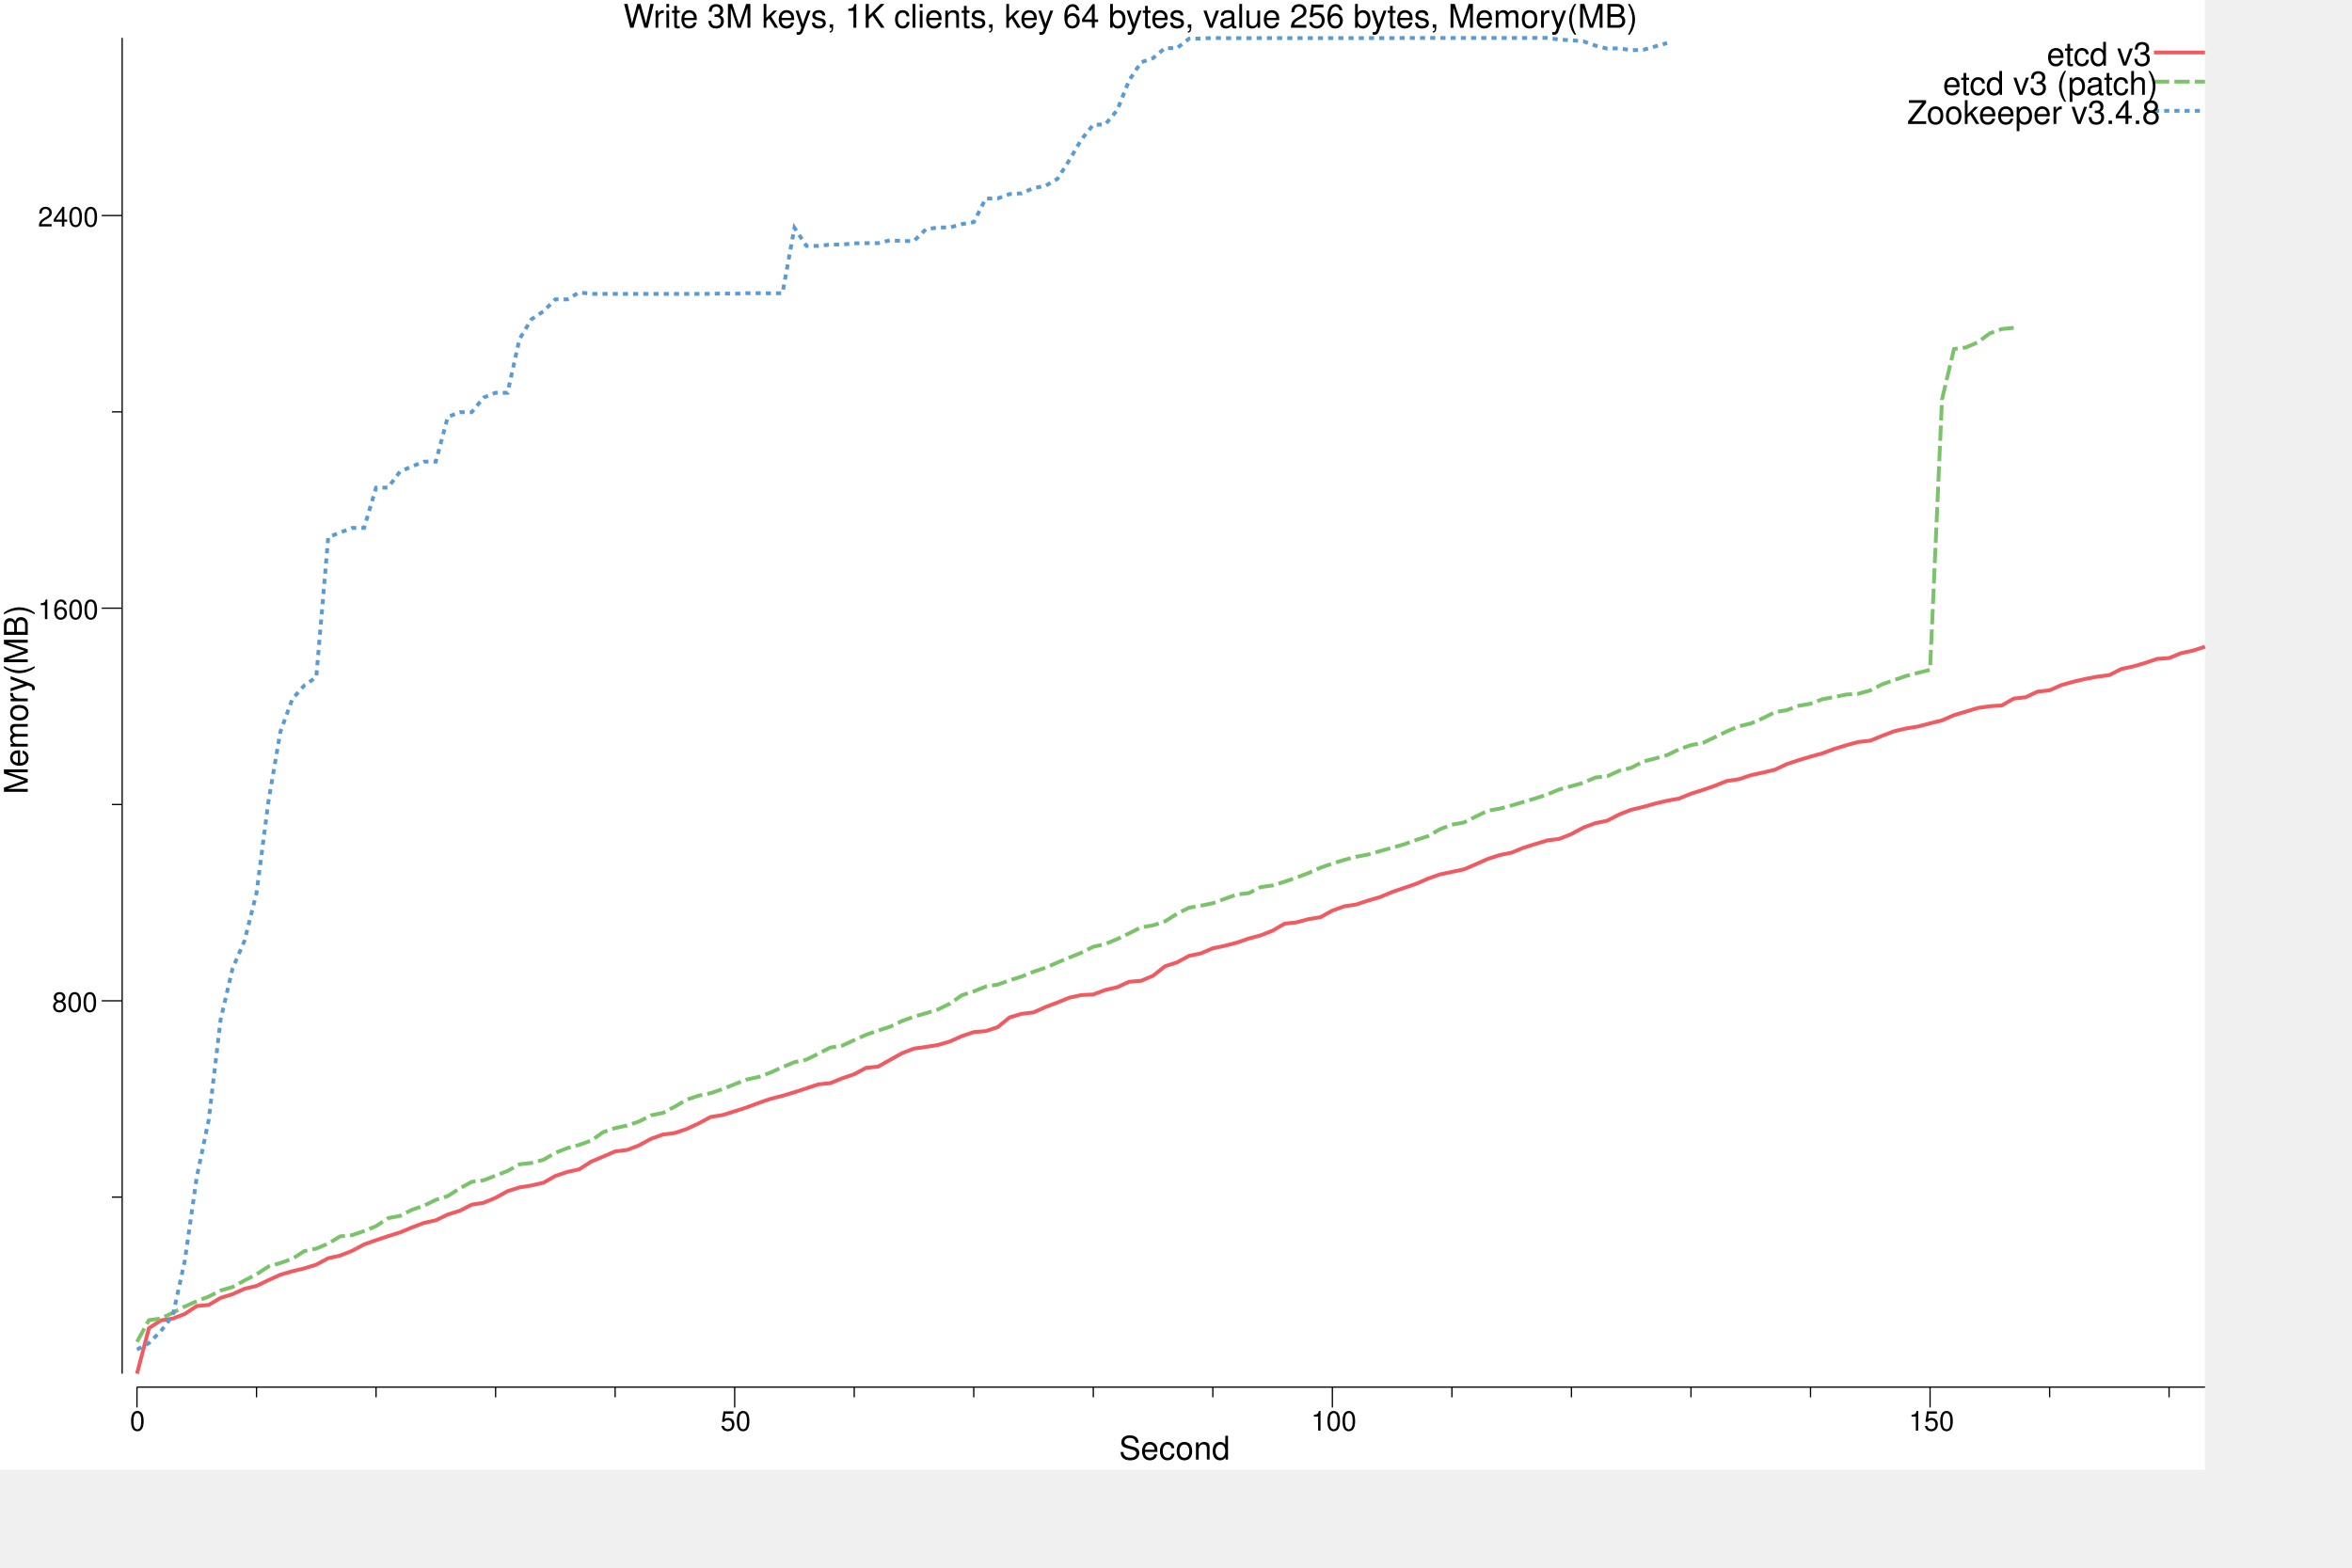
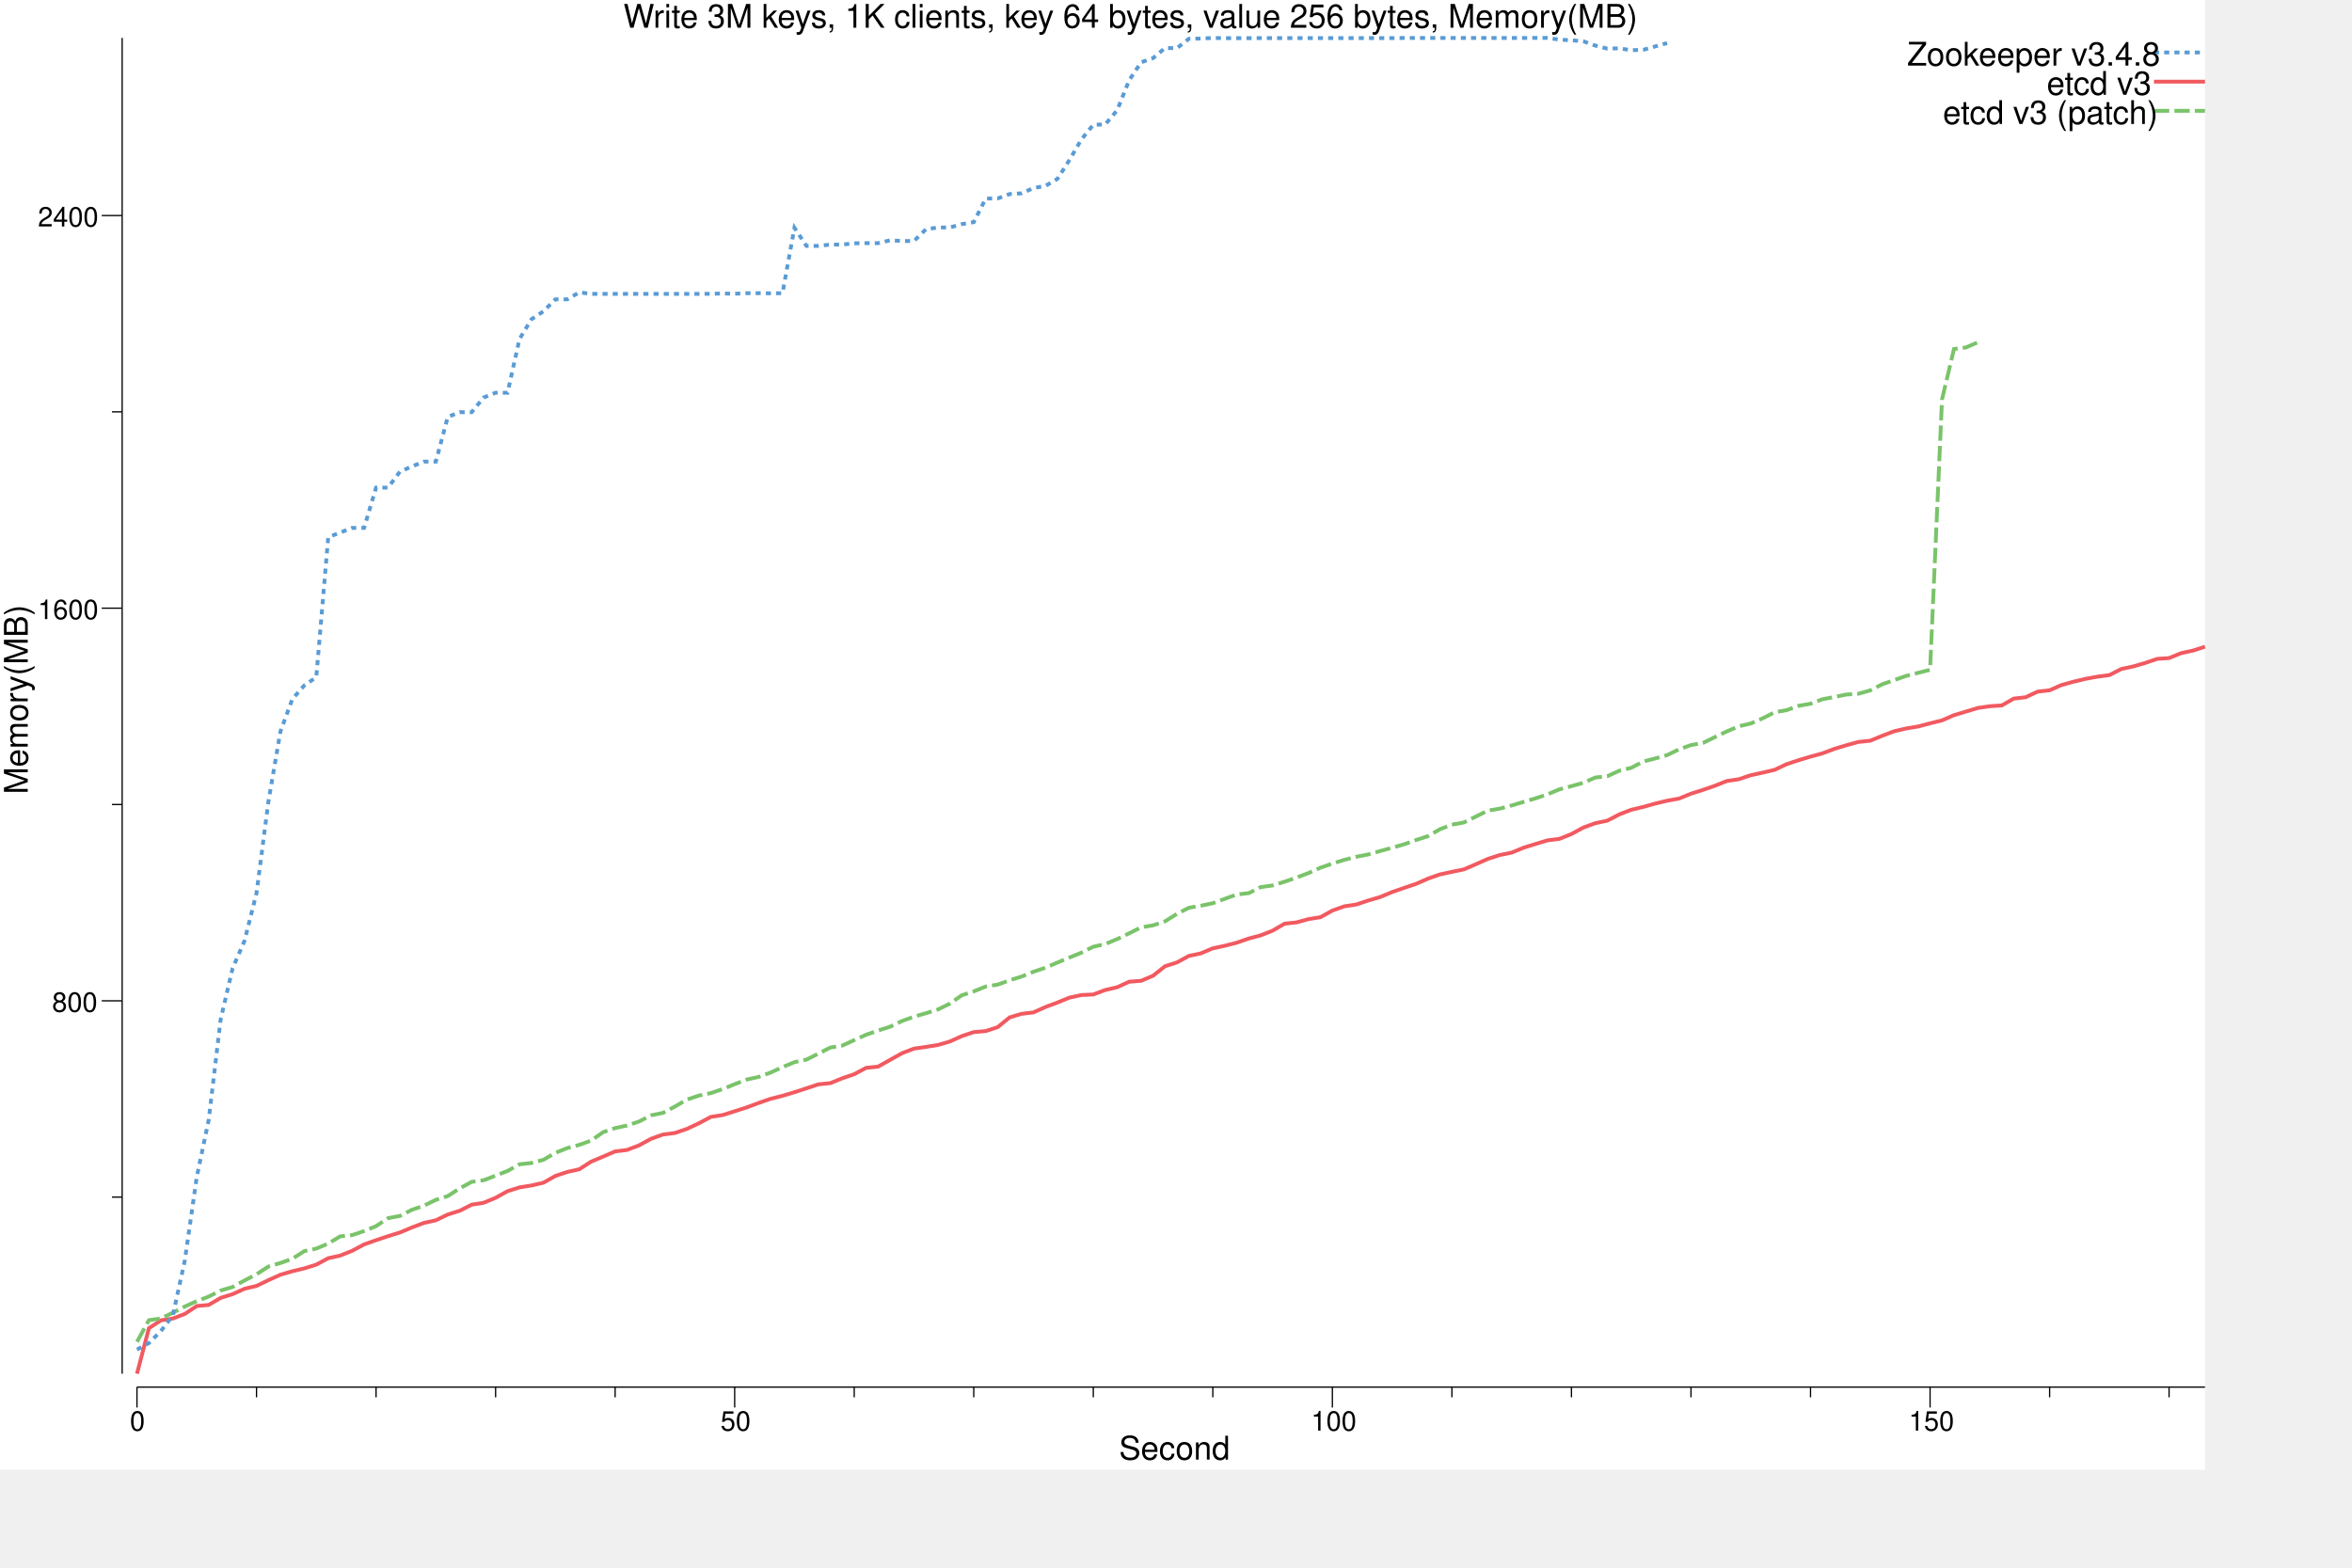
<svg xmlns="http://www.w3.org/2000/svg" width="12in" height="8in">
  <g transform="scale(1, -1) translate(0, -720)">
    <path d="M0,0L1080,0L1080,720L0,720Z" style="fill:#FFFFFF" />
    <text x="305.34" y="-706.41" transform="scale(1, -1)" style="font-family:Helvetica;font-weight:normal;font-style:normal;font-size:12pt">Write 3M keys, 1K clients, key 64 bytes, value 256 bytes, Memory(MB)</text>
    <text x="548.11" y="-4.965" transform="scale(1, -1)" style="font-family:Helvetica;font-weight:normal;font-style:normal;font-size:12pt">Second</text>
    <text x="63.613" y="-19.142" transform="scale(1, -1)" style="font-family:Helvetica;font-weight:normal;font-style:normal;font-size:10pt">0</text>
    <text x="352.89" y="-19.142" transform="scale(1, -1)" style="font-family:Helvetica;font-weight:normal;font-style:normal;font-size:10pt">50</text>
    <text x="642.16" y="-19.142" transform="scale(1, -1)" style="font-family:Helvetica;font-weight:normal;font-style:normal;font-size:10pt">100</text>
    <text x="934.91" y="-19.142" transform="scale(1, -1)" style="font-family:Helvetica;font-weight:normal;font-style:normal;font-size:10pt">150</text>
    <path d="M67.088,30.467L67.088,40.467" style="fill:none;stroke:#000000;stroke-width:0.625" />
    <path d="M359.84,30.467L359.84,40.467" style="fill:none;stroke:#000000;stroke-width:0.625" />
    <path d="M652.59,30.467L652.59,40.467" style="fill:none;stroke:#000000;stroke-width:0.625" />
    <path d="M945.34,30.467L945.34,40.467" style="fill:none;stroke:#000000;stroke-width:0.625" />
    <path d="M125.64,35.468L125.64,40.467" style="fill:none;stroke:#000000;stroke-width:0.625" />
    <path d="M184.19,35.468L184.19,40.467" style="fill:none;stroke:#000000;stroke-width:0.625" />
    <path d="M242.74,35.468L242.74,40.467" style="fill:none;stroke:#000000;stroke-width:0.625" />
    <path d="M301.29,35.468L301.29,40.467" style="fill:none;stroke:#000000;stroke-width:0.625" />
    <path d="M418.39,35.468L418.39,40.467" style="fill:none;stroke:#000000;stroke-width:0.625" />
    <path d="M476.94,35.468L476.94,40.467" style="fill:none;stroke:#000000;stroke-width:0.625" />
    <path d="M535.49,35.468L535.49,40.467" style="fill:none;stroke:#000000;stroke-width:0.625" />
    <path d="M594.04,35.468L594.04,40.467" style="fill:none;stroke:#000000;stroke-width:0.625" />
    <path d="M711.14,35.468L711.14,40.467" style="fill:none;stroke:#000000;stroke-width:0.625" />
    <path d="M769.69,35.468L769.69,40.467" style="fill:none;stroke:#000000;stroke-width:0.625" />
    <path d="M828.24,35.468L828.24,40.467" style="fill:none;stroke:#000000;stroke-width:0.625" />
    <path d="M886.79,35.468L886.79,40.467" style="fill:none;stroke:#000000;stroke-width:0.625" />
    <path d="M1003.9,35.468L1003.9,40.467" style="fill:none;stroke:#000000;stroke-width:0.625" />
    <path d="M1062.4,35.468L1062.4,40.467" style="fill:none;stroke:#000000;stroke-width:0.625" />
    <path d="M67.088,40.467L1080,40.467" style="fill:none;stroke:#000000;stroke-width:0.625" />
    <g transform="rotate(90)">
      <text x="330.91" y="13.59" transform="scale(1, -1)" style="font-family:Helvetica;font-weight:normal;font-style:normal;font-size:12pt">Memory(MB)</text>
    </g>
    <text x="25.505" y="-224.34" transform="scale(1, -1)" style="font-family:Helvetica;font-weight:normal;font-style:normal;font-size:10pt">800</text>
    <text x="18.555" y="-416.69" transform="scale(1, -1)" style="font-family:Helvetica;font-weight:normal;font-style:normal;font-size:10pt">1600</text>
    <text x="18.555" y="-609.04" transform="scale(1, -1)" style="font-family:Helvetica;font-weight:normal;font-style:normal;font-size:10pt">2400</text>
    <path d="M49.83,229.71L59.83,229.71" style="fill:none;stroke:#000000;stroke-width:0.625" />
    <path d="M49.83,422.06L59.83,422.06" style="fill:none;stroke:#000000;stroke-width:0.625" />
    <path d="M49.83,614.41L59.83,614.41" style="fill:none;stroke:#000000;stroke-width:0.625" />
    <path d="M54.83,133.54L59.83,133.54" style="fill:none;stroke:#000000;stroke-width:0.625" />
    <path d="M54.83,325.88L59.83,325.88" style="fill:none;stroke:#000000;stroke-width:0.625" />
    <path d="M54.83,518.23L59.83,518.23" style="fill:none;stroke:#000000;stroke-width:0.625" />
    <path d="M59.83,47.03L59.83,701.44" style="fill:none;stroke:#000000;stroke-width:0.625" />
    <path d="M67.088,47.03L72.942,69.313L78.797,73.17L84.652,74.052L90.507,76.31L96.362,80.181L102.22,80.717L108.07,84.182L113.93,86.014L119.78,88.64L125.64,90.041L131.49,92.864L137.35,95.521L143.2,97.238L149.06,98.632L154.91,100.46L160.77,103.61L166.62,104.9L172.48,107.24L178.33,110.37L184.19,112.44L190.04,114.4L195.9,116.22L201.75,118.67L207.61,120.89L213.46,122.19L219.32,125.01L225.17,126.86L231.03,129.84L236.88,130.77L242.74,133.2L248.59,136.45L254.45,138.3L260.3,139.25L266.16,140.59L272.01,143.91L277.87,145.88L283.72,147.18L289.58,150.95L295.43,153.39L301.29,155.93L307.14,156.65L313,158.9L318.85,162.1L324.71,164.2L330.56,164.96L336.42,166.96L342.27,169.69L348.13,172.83L353.98,173.76L359.84,175.6L365.69,177.47L371.55,179.66L377.4,181.69L383.26,183.17L389.11,184.93L394.97,186.84L400.82,188.78L406.68,189.37L412.53,191.75L418.39,193.76L424.24,196.88L430.1,197.47L435.95,200.77L441.81,204.04L447.66,206.29L453.52,207.13L459.37,208.07L465.23,209.77L471.08,212.41L476.94,214.38L482.79,214.88L488.65,216.8L494.5,221.58L500.36,223.33L506.21,224.03L512.07,226.68L517.92,228.86L523.78,231.26L529.63,232.53L535.49,232.81L541.34,235.01L547.2,236.37L553.05,239.05L558.91,239.51L564.76,241.99L570.62,246.64L576.47,248.52L582.33,251.71L588.18,252.95L594.04,255.43L599.89,256.67L605.75,258.18L611.6,260.21L617.46,261.77L623.31,264.07L629.17,267.49L635.02,268.12L640.88,269.73L646.73,270.66L652.59,273.91L658.44,276L664.3,276.9L670.15,278.84L676.01,280.56L681.86,282.99L687.72,285.02L693.57,287L699.43,289.56L705.28,291.63L711.14,292.88L716.99,294.09L722.85,296.61L728.7,299.21L734.56,301.11L740.41,302.31L746.27,304.73L752.12,306.55L757.98,308.32L763.83,309.06L769.69,311.42L775.54,314.6L781.4,316.73L787.25,317.96L793.11,321.02L798.96,323.29L804.82,324.68L810.67,326.33L816.53,327.72L822.38,328.79L828.24,331.18L834.09,333.03L839.95,335.06L845.8,337.39L851.66,338.26L857.51,340.22L863.37,341.49L869.22,342.88L875.08,345.64L880.93,347.58L886.79,349.34L892.64,350.95L898.5,353.15L904.35,354.92L910.21,356.52L916.06,357.14L921.92,359.55L927.77,361.77L933.63,363.14L939.48,364.1L945.34,365.65L951.19,367.09L957.05,369.65L962.9,371.4L968.76,373.18L974.61,374.03L980.47,374.41L986.32,377.76L992.18,378.44L998.03,381.18L1003.9,381.84L1009.7,384.41L1015.6,386.04L1021.5,387.44L1027.3,388.51L1033.2,389.29L1039,392.26L1044.9,393.53L1050.7,395.22L1056.6,397.23L1062.4,397.61L1068.3,400.02L1074.1,401.28L1080,403.19" style="fill:none;stroke:#F15A60;stroke-width:1.875" />
-     <path d="M67.088,62.644L72.942,73.252L78.797,74.098L84.652,76.914L90.507,79.943L96.362,82.571L102.22,84.819L108.07,87.784L113.93,89.512L119.78,92.713L125.64,95.744L131.49,99.551L137.35,101.27L143.2,103.35L149.06,107.09L154.91,108.32L160.77,110.79L166.62,114.31L172.48,114.93L178.33,116.91L184.19,119.32L190.04,123.22L195.9,124.33L201.75,127.33L207.61,129.33L213.46,132.21L219.32,134.05L225.17,137.82L231.03,141.02L236.88,141.81L242.74,144.06L248.59,146.36L254.45,149.62L260.3,150.26L266.16,151.83L272.01,155.23L277.87,157.56L283.72,159.14L289.58,161.24L295.43,165.38L301.29,167.36L307.14,168.62L313,170.57L318.85,173.6L324.71,174.81L330.56,177.9L336.42,181.31L342.27,183.27L348.13,184.49L353.98,186.49L359.84,188.86L365.69,191.12L371.55,192.42L377.4,194.55L383.26,197.22L389.11,199.65L394.97,200.9L400.82,203.81L406.68,206.82L412.53,207.76L418.39,210.46L424.24,213.1L430.1,215.16L435.95,217.01L441.81,219.82L447.66,221.94L453.52,223.63L459.37,225.45L465.23,228.33L471.08,232.42L476.94,234.33L482.79,236.7L488.65,237.65L494.5,239.75L500.36,241.59L506.21,243.95L512.07,245.93L517.92,248.45L523.78,250.9L529.63,253.27L535.49,256.2L541.34,257.51L547.2,259.96L553.05,262.77L558.91,265.71L564.76,266.68L570.62,268.65L576.47,272.31L582.33,275.3L588.18,276.3L594.04,277.53L599.89,279.67L605.75,281.79L611.6,282.45L617.46,285.41L623.31,286.22L629.17,288.06L635.02,290.07L640.88,292.3L646.73,294.9L652.59,296.95L658.44,298.77L664.3,300.28L670.15,301.41L676.01,303.08L681.86,304.7L687.72,306.38L693.57,308.48L699.43,310.37L705.28,313.77L711.14,316L716.99,317.08L722.85,319.97L728.7,322.86L734.56,323.85L740.41,325.41L746.27,327.18L752.12,328.89L757.98,330.87L763.83,333.31L769.69,334.87L775.54,336.52L781.4,339.1L787.25,339.72L793.11,342.42L798.96,343.84L804.82,346.93L810.67,348.42L816.53,350.07L822.38,352.9L828.24,354.99L834.09,356.03L839.95,358.89L845.8,361.7L851.66,364.2L857.51,365.58L863.37,368.11L869.22,371.07L875.08,372.1L880.93,374.23L886.79,375.24L892.64,377.46L898.5,378.54L904.35,379.76L910.21,380.13L916.06,381.79L921.92,384.78L927.77,386.83L933.63,388.88L939.48,390.38L945.34,391.87L951.19,524.32L957.05,549.03L962.9,549.78L968.76,552.33L974.61,556.71L980.47,558.81L986.32,559.42" style="fill:none;stroke:#7AC36A;stroke-width:1.875;stroke-dasharray:7.5,2.5" />
+     <path d="M67.088,62.644L72.942,73.252L78.797,74.098L84.652,76.914L90.507,79.943L96.362,82.571L102.22,84.819L108.07,87.784L113.93,89.512L119.78,92.713L125.64,95.744L131.49,99.551L137.35,101.27L143.2,103.35L149.06,107.09L154.91,108.32L160.77,110.79L166.62,114.31L172.48,114.93L178.33,116.91L184.19,119.32L190.04,123.22L195.9,124.33L201.75,127.33L207.61,129.33L213.46,132.21L219.32,134.05L225.17,137.82L231.03,141.02L236.88,141.81L242.74,144.06L248.59,146.36L254.45,149.62L260.3,150.26L266.16,151.83L272.01,155.23L277.87,157.56L283.72,159.14L289.58,161.24L295.43,165.38L301.29,167.36L307.14,168.62L313,170.57L318.85,173.6L324.71,174.81L330.56,177.9L336.42,181.31L342.27,183.27L348.13,184.49L353.98,186.49L359.84,188.86L365.69,191.12L371.55,192.42L377.4,194.55L383.26,197.22L389.11,199.65L394.97,200.9L400.82,203.81L406.68,206.82L412.53,207.76L418.39,210.46L424.24,213.1L430.1,215.16L435.95,217.01L441.81,219.82L447.66,221.94L453.52,223.63L459.37,225.45L465.23,228.33L471.08,232.42L476.94,234.33L482.79,236.7L488.65,237.65L494.5,239.75L500.36,241.59L506.21,243.95L512.07,245.93L517.92,248.45L523.78,250.9L529.63,253.27L535.49,256.2L541.34,257.51L547.2,259.96L553.05,262.77L558.91,265.71L564.76,266.68L570.62,268.65L576.47,272.31L582.33,275.3L588.18,276.3L594.04,277.53L599.89,279.67L605.75,281.79L611.6,282.45L617.46,285.41L623.31,286.22L629.17,288.06L635.02,290.07L640.88,292.3L646.73,294.9L652.59,296.95L658.44,298.77L664.3,300.28L670.15,301.41L676.01,303.08L681.86,304.7L687.72,306.38L693.57,308.48L699.43,310.37L705.28,313.77L711.14,316L716.99,317.08L722.85,319.97L728.7,322.86L734.56,323.85L740.41,325.41L746.27,327.18L752.12,328.89L757.98,330.87L763.83,333.31L769.69,334.87L775.54,336.52L781.4,339.1L787.25,339.72L793.11,342.42L798.96,343.84L804.82,346.93L810.67,348.42L816.53,350.07L822.38,352.9L828.24,354.99L834.09,356.03L839.95,358.89L845.8,361.7L851.66,364.2L857.51,365.58L863.37,368.11L869.22,371.07L875.08,372.1L880.93,374.23L886.79,375.24L892.64,377.46L898.5,378.54L904.35,379.76L910.21,380.13L916.06,381.79L921.92,384.78L927.77,386.83L933.63,388.88L939.48,390.38L945.34,391.87L951.19,524.32L957.05,549.03L962.9,549.78L968.76,552.33" style="fill:none;stroke:#7AC36A;stroke-width:1.875;stroke-dasharray:7.5,2.5" />
    <path d="M67.088,58.838L72.942,62.048L78.797,67.907L84.652,75.582L90.507,102.41L96.362,143.32L102.22,171.34L108.07,220.6L113.93,245.62L119.78,259.16L125.64,282.49L131.49,327.48L137.35,361.63L143.2,377.57L149.06,384.23L154.91,388.24L160.77,456.81L166.62,459.13L172.48,461.38L178.33,461.38L184.19,481.11L190.04,481.11L195.9,488.96L201.75,491.5L207.61,493.85L213.46,493.85L219.32,515.75L225.17,518.07L231.03,518.07L236.88,525.24L242.74,527.6L248.59,527.6L254.45,553.92L260.3,563.59L266.16,567.48L272.01,573.37L277.87,573.37L283.72,576.77L289.58,576.03L295.43,576.03L301.29,576.03L307.14,576.04L313,576.04L318.85,576.04L324.71,576.04L330.56,576.04L336.42,576.04L342.27,576.04L348.13,576.06L353.98,576.23L359.84,576.09L365.69,576.37L371.55,576.37L377.4,576.31L383.26,576.34L389.11,608.43L394.97,599.53L400.82,599.53L406.68,600.18L412.53,600.19L418.39,600.8L424.24,600.88L430.1,600.88L435.95,602.28L441.81,601.94L447.66,601.94L453.52,607.69L459.37,608.54L465.23,608.57L471.08,610.19L476.94,611.18L482.79,622.73L488.65,622.79L494.5,624.93L500.36,625.29L506.21,627.88L512.07,628.93L517.92,632.36L523.78,641.57L529.63,651.63L535.49,658.91L541.34,659.02L547.2,666.03L553.05,680.67L558.91,689.48L564.76,691.52L570.62,696.47L576.47,696.41L582.33,701.01L588.18,701.12L594.04,701.41L599.89,701.31L605.75,701.31L611.6,701.32L617.46,701.33L623.31,701.33L629.17,701.33L635.02,701.33L640.88,701.34L646.73,701.34L652.59,701.34L658.44,701.34L664.3,701.34L670.15,701.34L676.01,701.34L681.86,701.34L687.72,701.4L693.57,701.4L699.43,701.4L705.28,701.4L711.14,701.4L716.99,701.4L722.85,701.4L728.7,701.4L734.56,701.4L740.41,701.4L746.27,701.4L752.12,701.44L757.98,701.44L763.83,700.58L769.69,700.28L775.54,699.76L781.4,697.66L787.25,696.18L793.11,696.33L798.96,695.41L804.82,695.6L810.67,697.24L816.53,698.89" style="fill:none;stroke:#5A9BD4;stroke-width:1.875;stroke-dasharray:2.5,2.5" />
-     <path d="M1055,694.3L1080,694.3" style="fill:none;stroke:#F15A60;stroke-width:1.875" />
-     <text x="1002.5" y="-687.85" transform="scale(1, -1)" style="font-family:Helvetica;font-weight:normal;font-style:normal;font-size:12pt">etcd v3</text>
-     <path d="M1055,680L1080,680" style="fill:none;stroke:#7AC36A;stroke-width:1.875;stroke-dasharray:7.5,2.5" />
-     <text x="951.62" y="-673.56" transform="scale(1, -1)" style="font-family:Helvetica;font-weight:normal;font-style:normal;font-size:12pt">etcd v3 (patch)</text>
-     <path d="M1055,665.71L1080,665.71" style="fill:none;stroke:#5A9BD4;stroke-width:1.875;stroke-dasharray:2.5,2.5" />
-     <text x="934.1" y="-659.26" transform="scale(1, -1)" style="font-family:Helvetica;font-weight:normal;font-style:normal;font-size:12pt">Zookeeper v3.4.8</text>
+     <path d="M1055,694.3L1080,694.3" style="fill:none;stroke:#5A9BD4;stroke-width:1.875;stroke-dasharray:2.5,2.5" />
+     <text x="934.1" y="-687.85" transform="scale(1, -1)" style="font-family:Helvetica;font-weight:normal;font-style:normal;font-size:12pt">Zookeeper v3.4.8</text>
+     <path d="M1055,680L1080,680" style="fill:none;stroke:#F15A60;stroke-width:1.875" />
+     <text x="1002.5" y="-673.56" transform="scale(1, -1)" style="font-family:Helvetica;font-weight:normal;font-style:normal;font-size:12pt">etcd v3</text>
+     <path d="M1055,665.71L1080,665.71" style="fill:none;stroke:#7AC36A;stroke-width:1.875;stroke-dasharray:7.5,2.5" />
+     <text x="951.62" y="-659.26" transform="scale(1, -1)" style="font-family:Helvetica;font-weight:normal;font-style:normal;font-size:12pt">etcd v3 (patch)</text>
  </g>
</svg>
